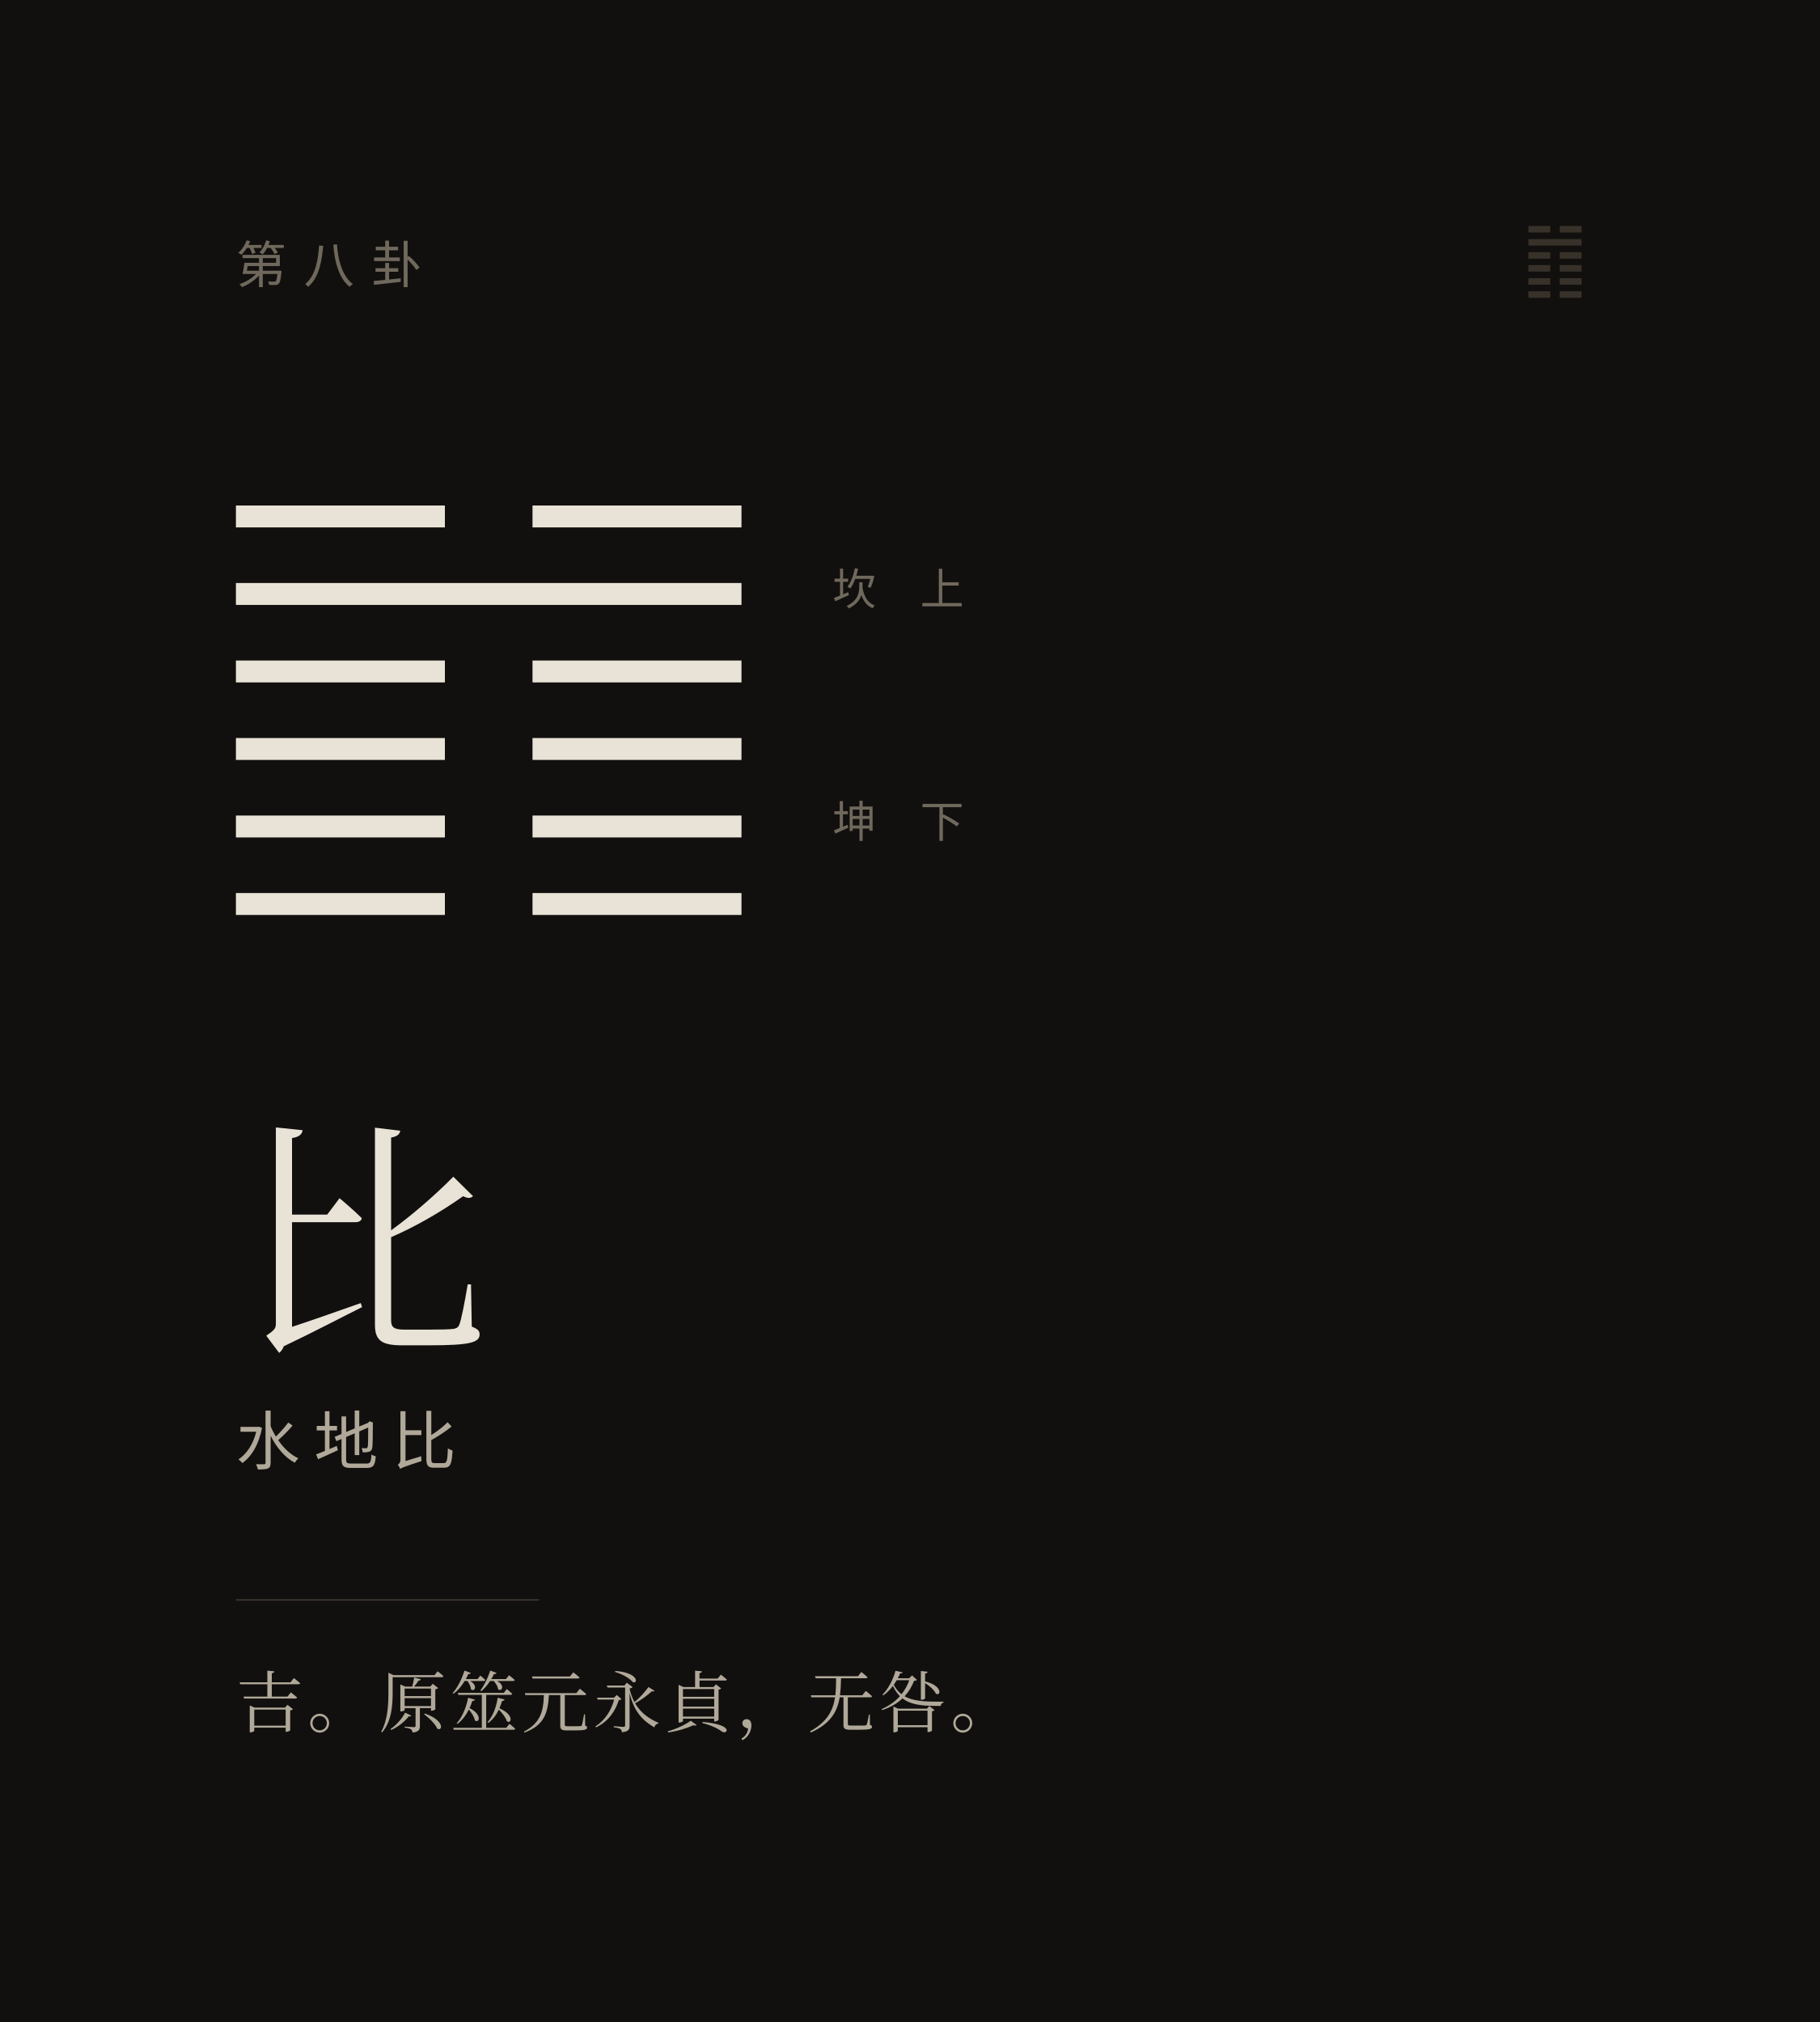
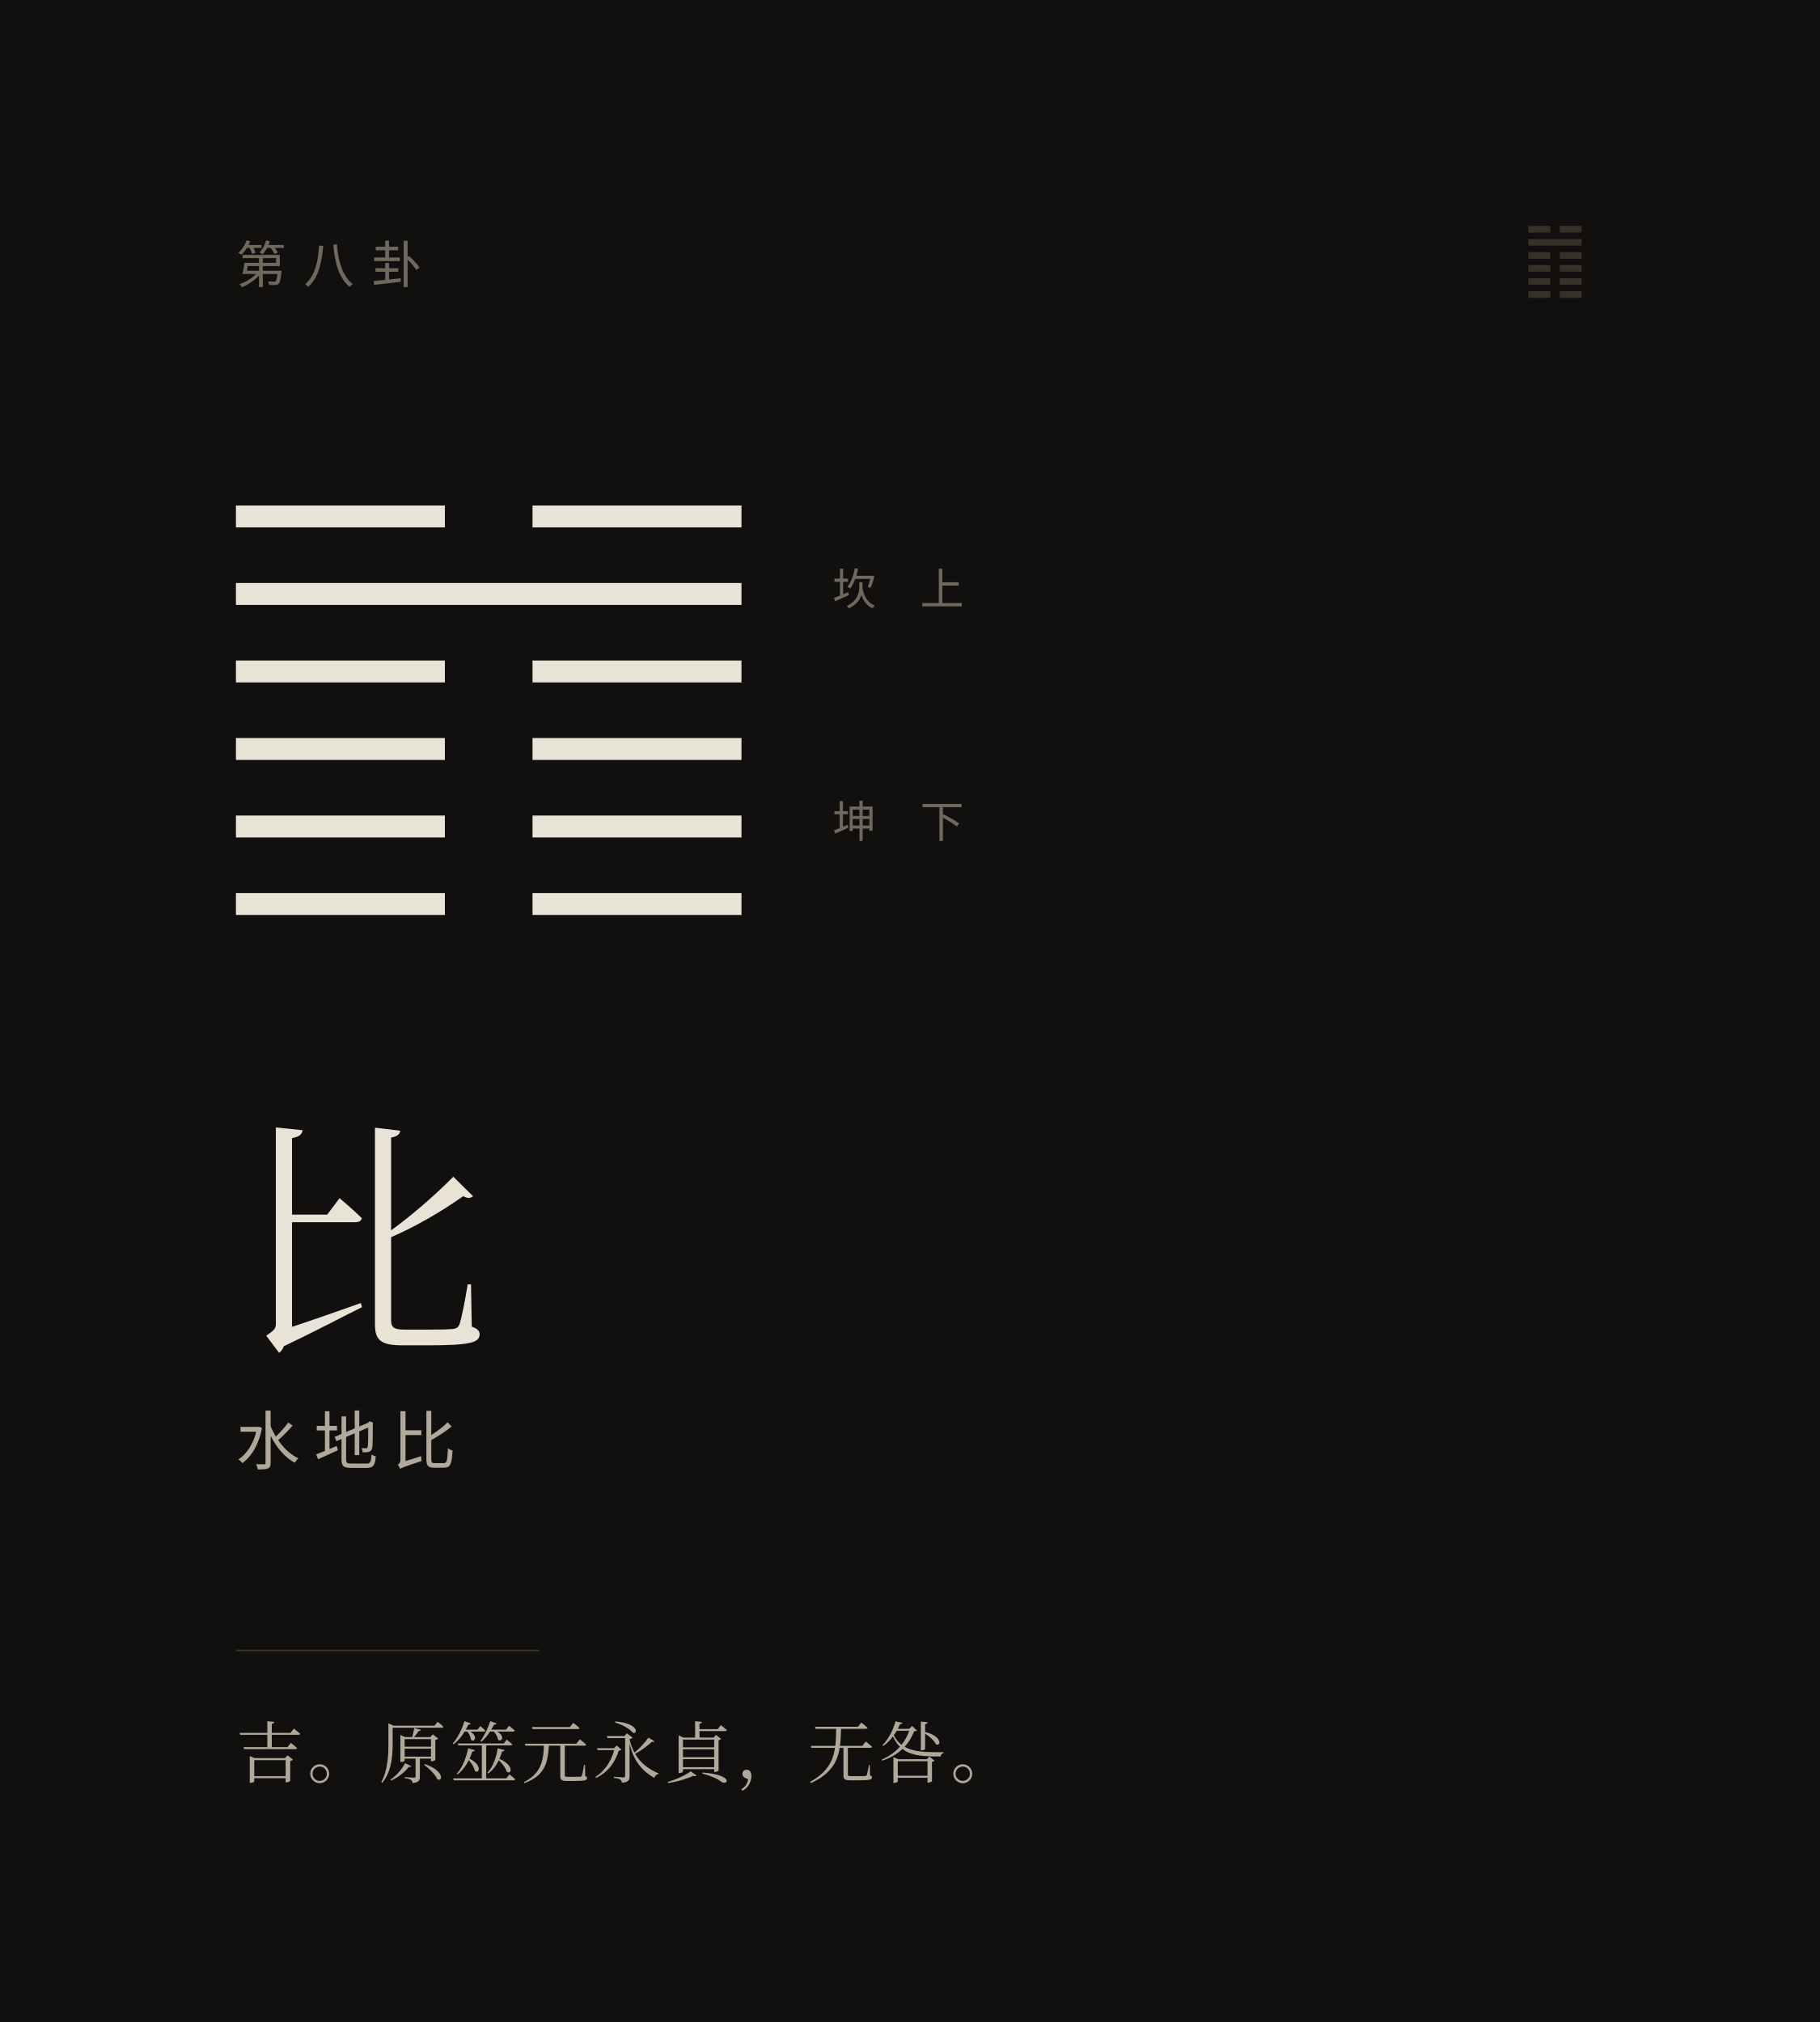
<svg xmlns="http://www.w3.org/2000/svg" width="1080" height="1200" viewBox="0 0 1080 1200">
  <rect width="1080" height="1200" fill="#12100E" />
  <text x="140" y="168" font-family="Hiragino Sans GB, PingFang SC, Noto Sans CJK SC, sans-serif" font-size="30" fill="#6F685C" letter-spacing="0.34em">第八卦</text>
  <text x="940" y="168" font-family="Songti SC, STSong, Songti TC, Noto Serif CJK SC, serif" font-size="46" fill="#37312A" text-anchor="end">䷇</text>
  <rect x="140" y="300" width="124" height="13" fill="#E9E3D7" />
  <rect x="316" y="300" width="124" height="13" fill="#E9E3D7" />
  <rect x="140" y="346" width="300" height="13" fill="#E9E3D7" />
  <rect x="140" y="392" width="124" height="13" fill="#E9E3D7" />
  <rect x="316" y="392" width="124" height="13" fill="#E9E3D7" />
  <rect x="140" y="438" width="124" height="13" fill="#E9E3D7" />
  <rect x="316" y="438" width="124" height="13" fill="#E9E3D7" />
  <rect x="140" y="484" width="124" height="13" fill="#E9E3D7" />
  <rect x="316" y="484" width="124" height="13" fill="#E9E3D7" />
  <rect x="140" y="530" width="124" height="13" fill="#E9E3D7" />
  <rect x="316" y="530" width="124" height="13" fill="#E9E3D7" />
  <text x="494" y="359" font-family="Hiragino Sans GB, PingFang SC, Noto Sans CJK SC, sans-serif" font-size="26" fill="#6F685C">坎　上</text>
  <text x="494" y="497" font-family="Hiragino Sans GB, PingFang SC, Noto Sans CJK SC, sans-serif" font-size="26" fill="#6F685C">坤　下</text>
  <text x="140" y="793" font-family="Songti SC, STSong, Songti TC, Noto Serif CJK SC, serif" font-size="150" fill="#E9E3D7">比</text>
  <text x="140" y="869" font-family="Hiragino Sans GB, PingFang SC, Noto Sans CJK SC, sans-serif" font-size="38" fill="#B0A899" letter-spacing="0.22em">水地比</text>
-   <rect x="140" y="949" width="180" height="1" fill="#37312A" />
-   <text x="140" y="1025" font-family="Songti SC, STSong, Songti TC, Noto Serif CJK SC, serif" font-size="40" fill="#B0A899" letter-spacing="0.06em">吉。原筮元永貞，无咎。</text>
+   <rect x="140" y="979" width="180" height="1" fill="#37312A" />
+   <text x="140" y="1055" font-family="Songti SC, STSong, Songti TC, Noto Serif CJK SC, serif" font-size="40" fill="#B0A899" letter-spacing="0.06em">吉。原筮元永貞，无咎。</text>
</svg>
